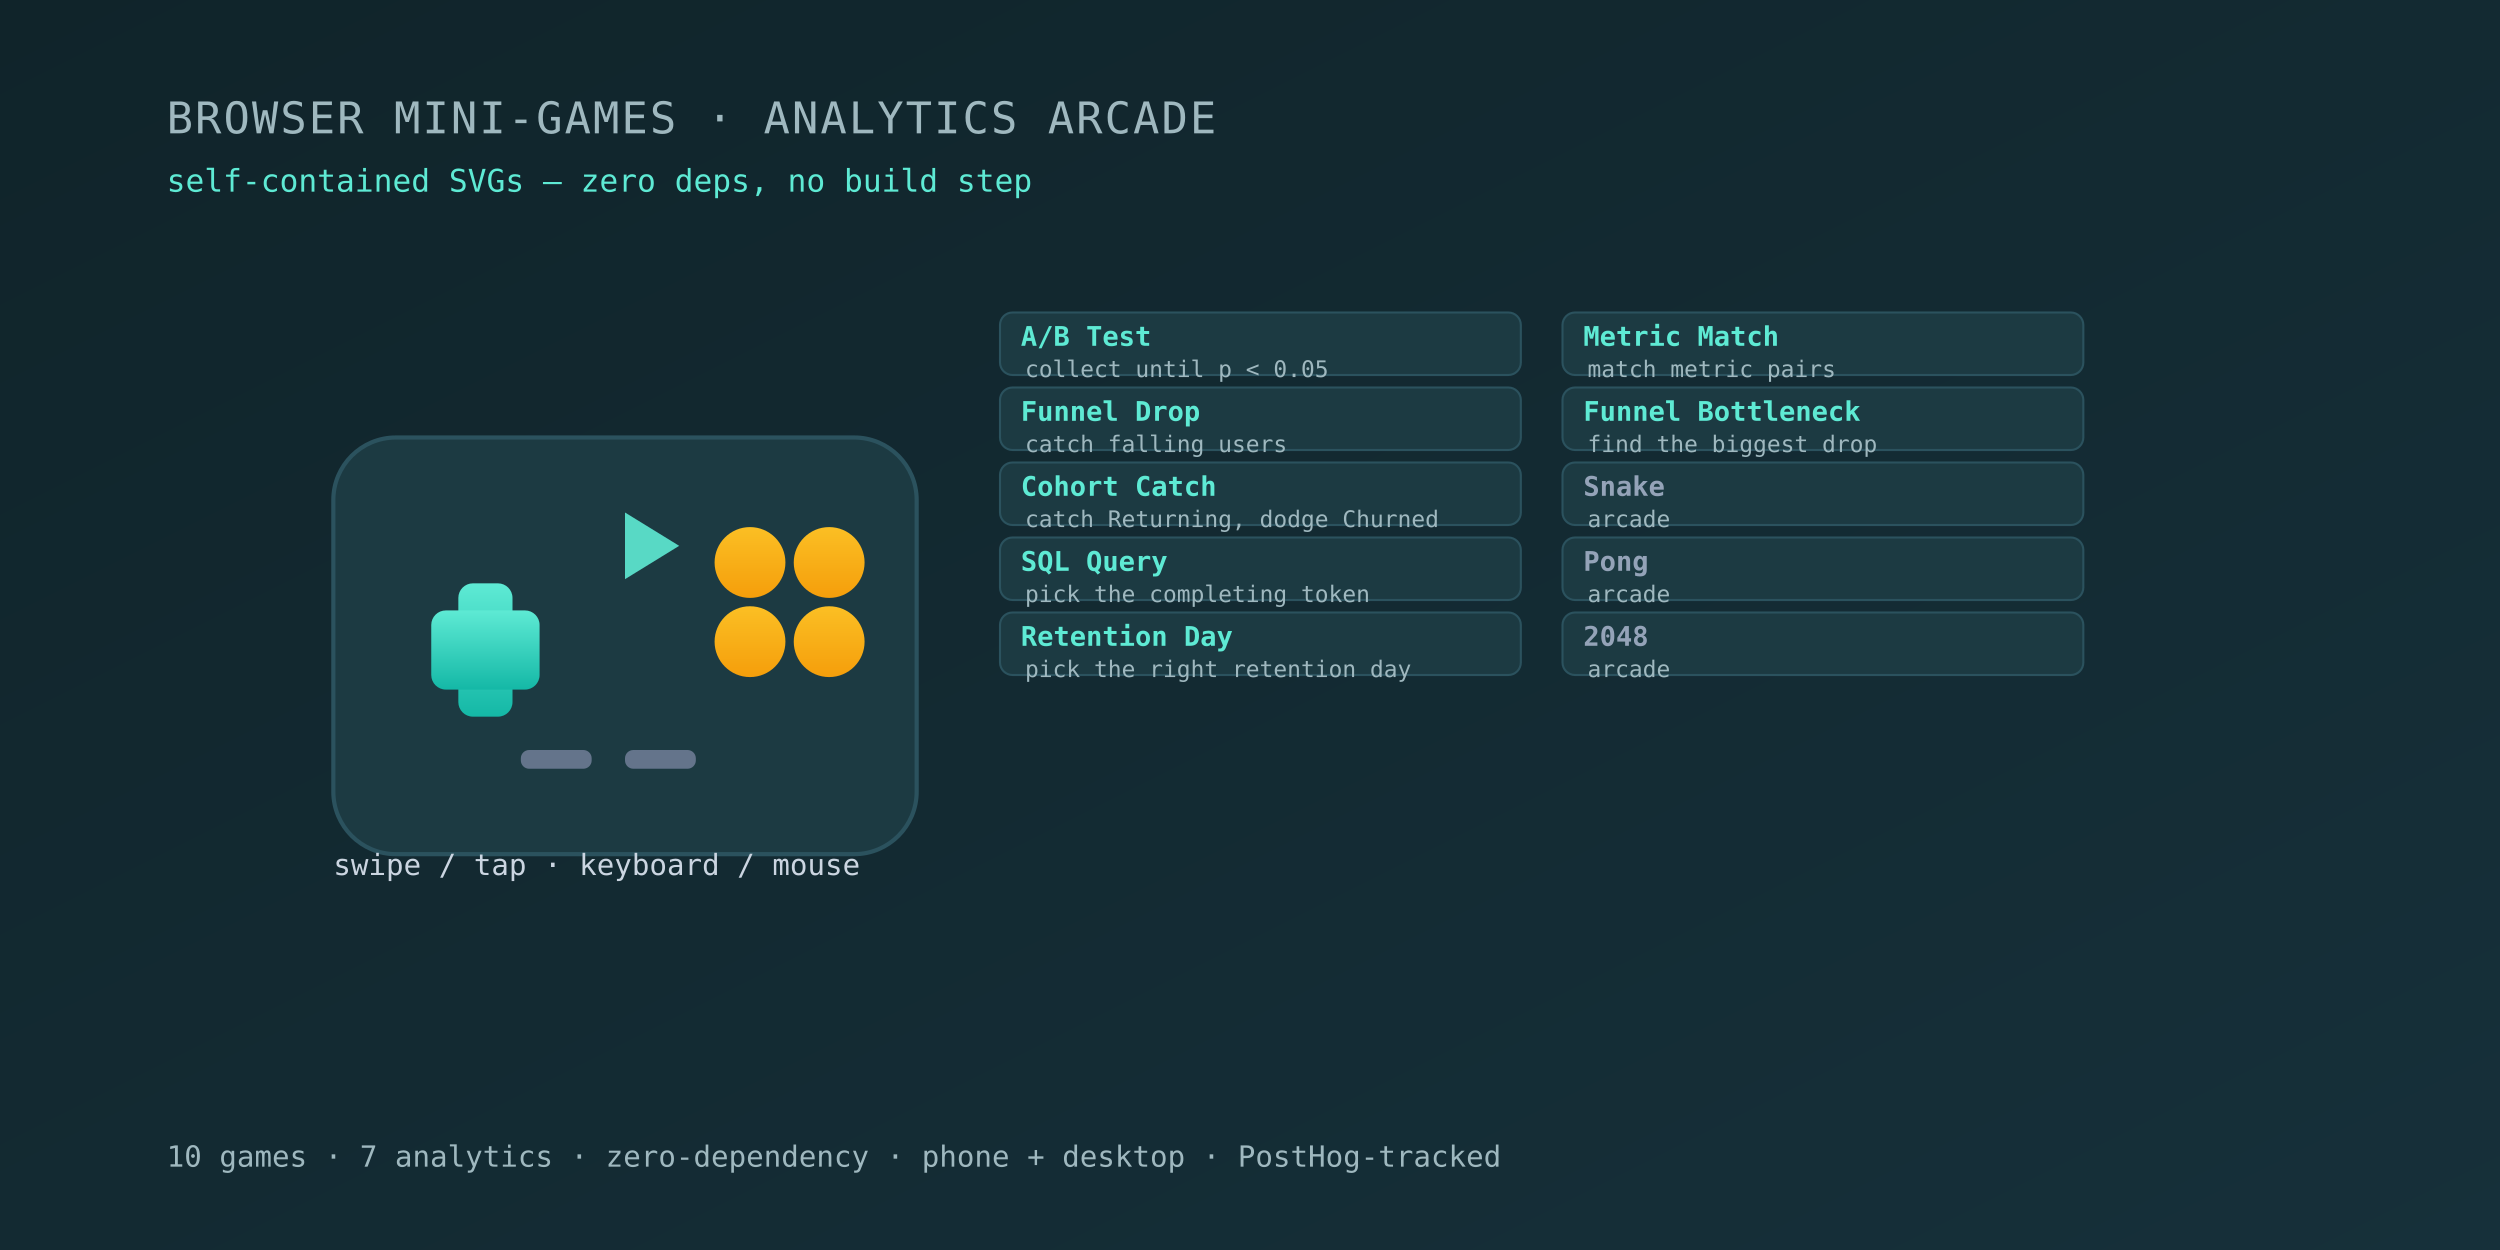
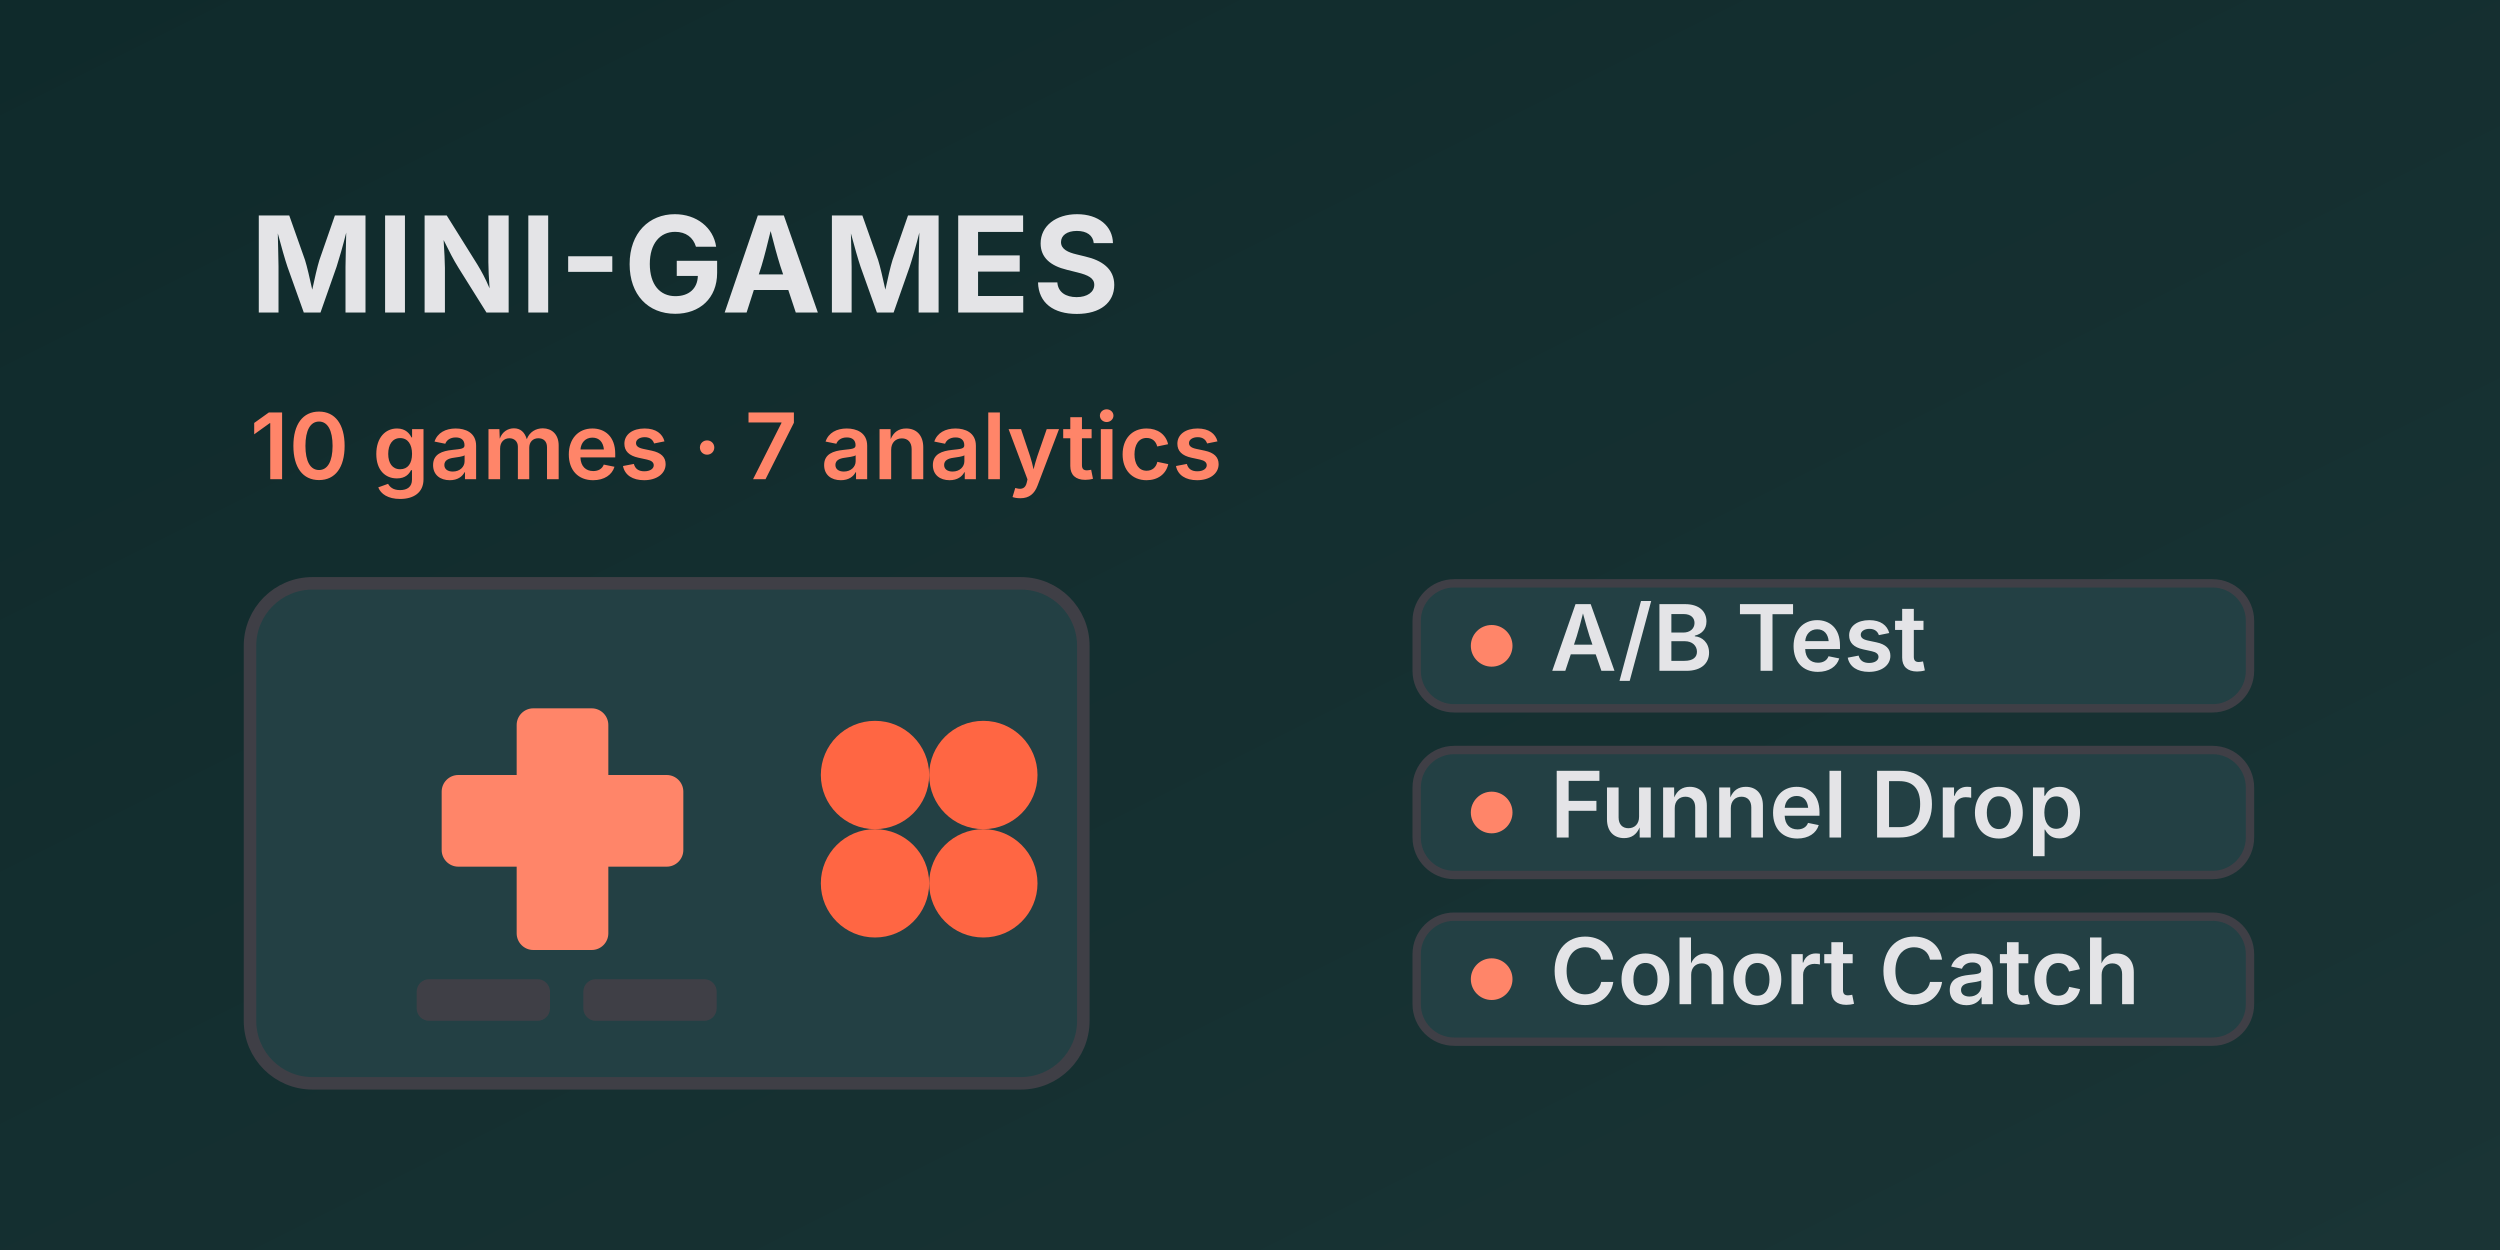
<svg xmlns="http://www.w3.org/2000/svg" viewBox="0 0 1200 600" role="img" aria-label="Browser mini-games analytics arcade: gamepad with analytics game chips">
  <defs>
-     <linearGradient id="gg" x1="0" y1="0" x2="1" y2="1">
-       <stop offset="0" stop-color="#10242a" />
-       <stop offset="1" stop-color="#16303a" />
+     <linearGradient id="games-bg" x1="0" y1="0" x2="1" y2="1">
+       <stop offset="0" stop-color="#0f2a2b" />
+       <stop offset="1" stop-color="#1a3435" />
    </linearGradient>
-     <linearGradient id="gc1" x1="0" y1="0" x2="0" y2="1">
-       <stop offset="0" stop-color="#5eead4" />
-       <stop offset="1" stop-color="#14b8a6" />
-     </linearGradient>
-     <linearGradient id="gpow" x1="0" y1="0" x2="0" y2="1">
-       <stop offset="0" stop-color="#fbbf24" />
-       <stop offset="1" stop-color="#f59e0b" />
+     <linearGradient id="games-accent" x1="0" y1="0" x2="0" y2="1">
+       <stop offset="0" stop-color="#ff8569" />
+       <stop offset="1" stop-color="#ff6643" />
    </linearGradient>
  </defs>
-   <rect width="1200" height="600" fill="url(#gg)" />
-   <text x="80" y="64" fill="#9fb8bf" font-family="SF Mono, Monaco, monospace" font-size="21" letter-spacing="1">BROWSER MINI-GAMES · ANALYTICS ARCADE</text>
-   <text x="80" y="92" fill="#5eead4" font-family="SF Mono, Monaco, monospace" font-size="15">self-contained SVGs — zero deps, no build step</text>
-   <g transform="translate(120,150)">
-     <rect x="40" y="60" width="280" height="200" rx="30" fill="#1c3a42" stroke="#2b525e" stroke-width="2" />
-     <rect x="100" y="130" width="26" height="64" rx="7" fill="url(#gc1)" />
-     <rect x="87" y="143" width="52" height="38" rx="7" fill="url(#gc1)" />
-     <circle cx="240" cy="120" r="17" fill="url(#gpow)" />
-     <circle cx="278" cy="120" r="17" fill="url(#gpow)" />
-     <circle cx="240" cy="158" r="17" fill="url(#gpow)" />
-     <circle cx="278" cy="158" r="17" fill="url(#gpow)" />
-     <rect x="130" y="210" width="34" height="9" rx="4" fill="#64748b" />
-     <rect x="180" y="210" width="34" height="9" rx="4" fill="#64748b" />
-     <polygon points="180,96 180,128 206,112" fill="#5eead4" opacity="0.9" />
+   <rect width="1200" height="600" fill="url(#games-bg)" />
+   <text x="120" y="150" fill="#e4e4e7" font-family="Inter, system-ui, sans-serif" font-size="64" font-weight="700" letter-spacing="1">MINI-GAMES</text>
+   <text x="120" y="230" fill="#ff8569" font-family="Inter, system-ui, sans-serif" font-size="44" font-weight="600">10 games · 7 analytics</text>
+   <g>
+     <rect x="120" y="280" width="400" height="240" rx="30" fill="#234044" stroke="#3f3f46" stroke-width="6" />
+     <rect x="248" y="340" width="44" height="116" rx="8" fill="#ff8569" />
+     <rect x="212" y="372" width="116" height="44" rx="8" fill="#ff8569" />
+     <circle cx="420" cy="372" r="26" fill="#ff6643" />
+     <circle cx="472" cy="372" r="26" fill="#ff6643" />
+     <circle cx="420" cy="424" r="26" fill="#ff6643" />
+     <circle cx="472" cy="424" r="26" fill="#ff6643" />
+     <rect x="200" y="470" width="64" height="20" rx="6" fill="#3f3f46" />
+     <rect x="280" y="470" width="64" height="20" rx="6" fill="#3f3f46" />
  </g>
-   <text x="160" y="420" fill="#cbd5e1" font-family="SF Mono, Monaco, monospace" font-size="14">swipe / tap · keyboard / mouse</text>
-   <g transform="translate(480,150)" font-family="SF Mono, Monaco, monospace">
-     <rect x="0" y="0" width="250" height="30" rx="6" fill="#1c3a42" stroke="#2b525e" stroke-width="1" />
-     <text x="10" y="16" fill="#5eead4" font-size="13" font-weight="700">A/B Test</text>
-     <text x="12" y="31" fill="#9fb8bf" font-size="11">collect until p &lt; 0.05</text>
-     <rect x="0" y="36" width="250" height="30" rx="6" fill="#1c3a42" stroke="#2b525e" stroke-width="1" />
-     <text x="10" y="52" fill="#5eead4" font-size="13" font-weight="700">Funnel Drop</text>
-     <text x="12" y="67" fill="#9fb8bf" font-size="11">catch falling users</text>
-     <rect x="0" y="72" width="250" height="30" rx="6" fill="#1c3a42" stroke="#2b525e" stroke-width="1" />
-     <text x="10" y="88" fill="#5eead4" font-size="13" font-weight="700">Cohort Catch</text>
-     <text x="12" y="103" fill="#9fb8bf" font-size="11">catch Returning, dodge Churned</text>
-     <rect x="0" y="108" width="250" height="30" rx="6" fill="#1c3a42" stroke="#2b525e" stroke-width="1" />
-     <text x="10" y="124" fill="#5eead4" font-size="13" font-weight="700">SQL Query</text>
-     <text x="12" y="139" fill="#9fb8bf" font-size="11">pick the completing token</text>
-     <rect x="0" y="144" width="250" height="30" rx="6" fill="#1c3a42" stroke="#2b525e" stroke-width="1" />
-     <text x="10" y="160" fill="#5eead4" font-size="13" font-weight="700">Retention Day</text>
-     <text x="12" y="175" fill="#9fb8bf" font-size="11">pick the right retention day</text>
-     <rect x="270" y="0" width="250" height="30" rx="6" fill="#1c3a42" stroke="#2b525e" stroke-width="1" />
-     <text x="280" y="16" fill="#5eead4" font-size="13" font-weight="700">Metric Match</text>
-     <text x="282" y="31" fill="#9fb8bf" font-size="11">match metric pairs</text>
-     <rect x="270" y="36" width="250" height="30" rx="6" fill="#1c3a42" stroke="#2b525e" stroke-width="1" />
-     <text x="280" y="52" fill="#5eead4" font-size="13" font-weight="700">Funnel Bottleneck</text>
-     <text x="282" y="67" fill="#9fb8bf" font-size="11">find the biggest drop</text>
-     <rect x="270" y="72" width="250" height="30" rx="6" fill="#1c3a42" stroke="#2b525e" stroke-width="1" />
-     <text x="280" y="88" fill="#94a3b8" font-size="13" font-weight="700">Snake</text>
-     <text x="282" y="103" fill="#9fb8bf" font-size="11">arcade</text>
-     <rect x="270" y="108" width="250" height="30" rx="6" fill="#1c3a42" stroke="#2b525e" stroke-width="1" />
-     <text x="280" y="124" fill="#94a3b8" font-size="13" font-weight="700">Pong</text>
-     <text x="282" y="139" fill="#9fb8bf" font-size="11">arcade</text>
-     <rect x="270" y="144" width="250" height="30" rx="6" fill="#1c3a42" stroke="#2b525e" stroke-width="1" />
-     <text x="280" y="160" fill="#94a3b8" font-size="13" font-weight="700">2048</text>
-     <text x="282" y="175" fill="#9fb8bf" font-size="11">arcade</text>
+   <g>
+     <rect x="680" y="280" width="400" height="60" rx="18" fill="#234044" stroke="#3f3f46" stroke-width="4" />
+     <circle cx="716" cy="310" r="10" fill="#ff8569" />
+     <text x="744" y="322" fill="#e4e4e7" font-family="Inter, system-ui, sans-serif" font-size="44" font-weight="600">A/B Test</text>
+     <rect x="680" y="360" width="400" height="60" rx="18" fill="#234044" stroke="#3f3f46" stroke-width="4" />
+     <circle cx="716" cy="390" r="10" fill="#ff8569" />
+     <text x="744" y="402" fill="#e4e4e7" font-family="Inter, system-ui, sans-serif" font-size="44" font-weight="600">Funnel Drop</text>
+     <rect x="680" y="440" width="400" height="60" rx="18" fill="#234044" stroke="#3f3f46" stroke-width="4" />
+     <circle cx="716" cy="470" r="10" fill="#ff8569" />
+     <text x="744" y="482" fill="#e4e4e7" font-family="Inter, system-ui, sans-serif" font-size="44" font-weight="600">Cohort Catch</text>
  </g>
-   <text x="80" y="560" fill="#9fb8bf" font-family="SF Mono, Monaco, monospace" font-size="14">10 games · 7 analytics · zero-dependency · phone + desktop · PostHog-tracked</text>
</svg>
